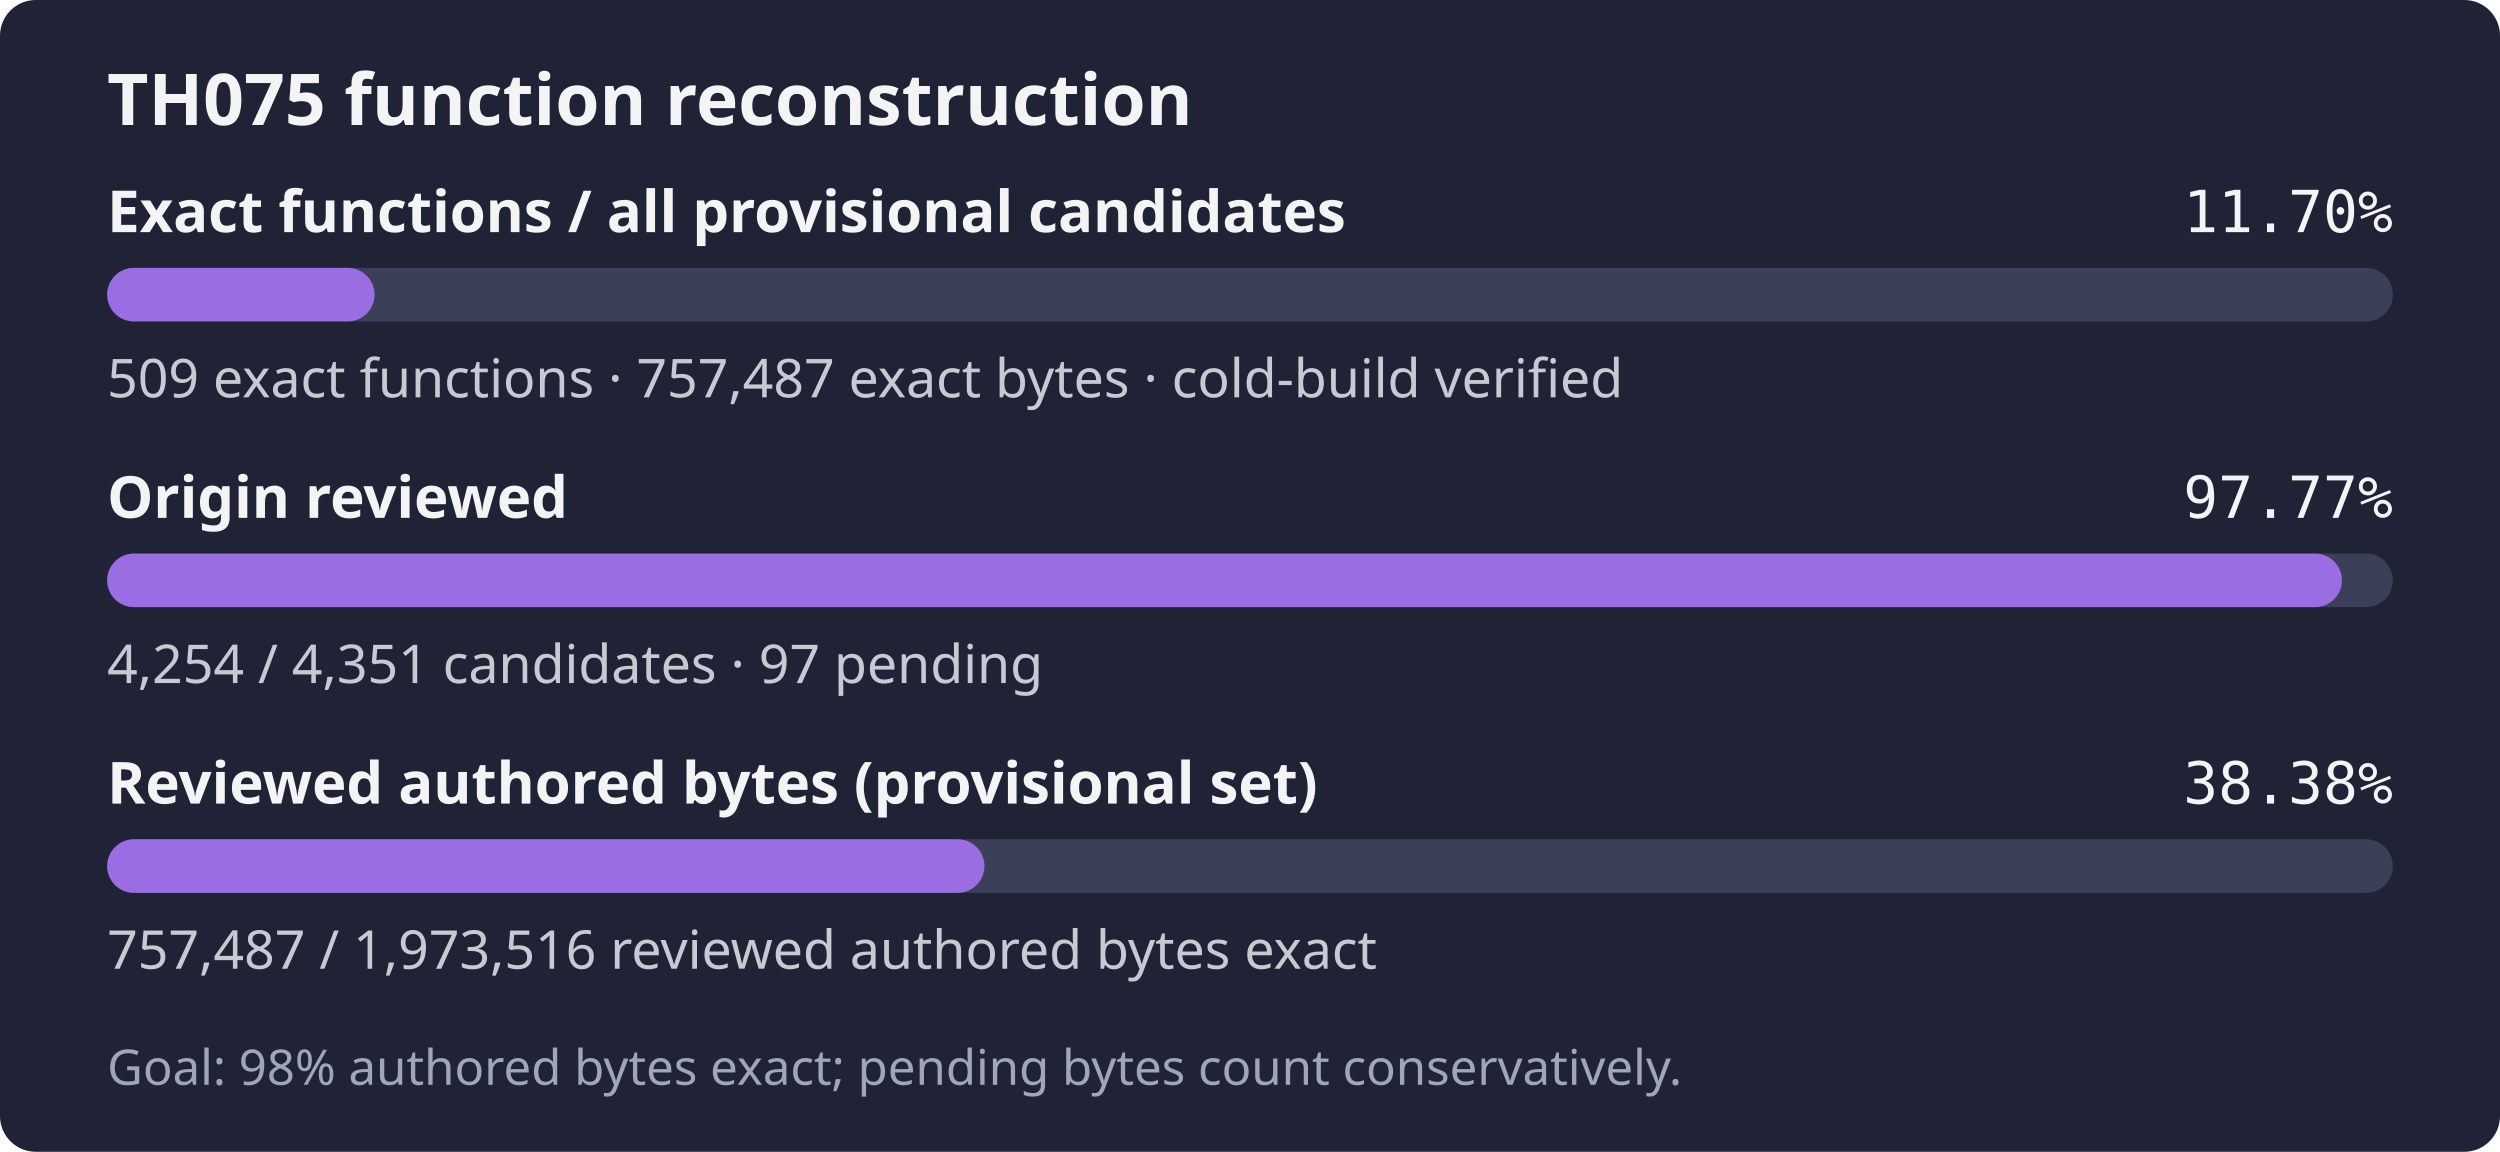
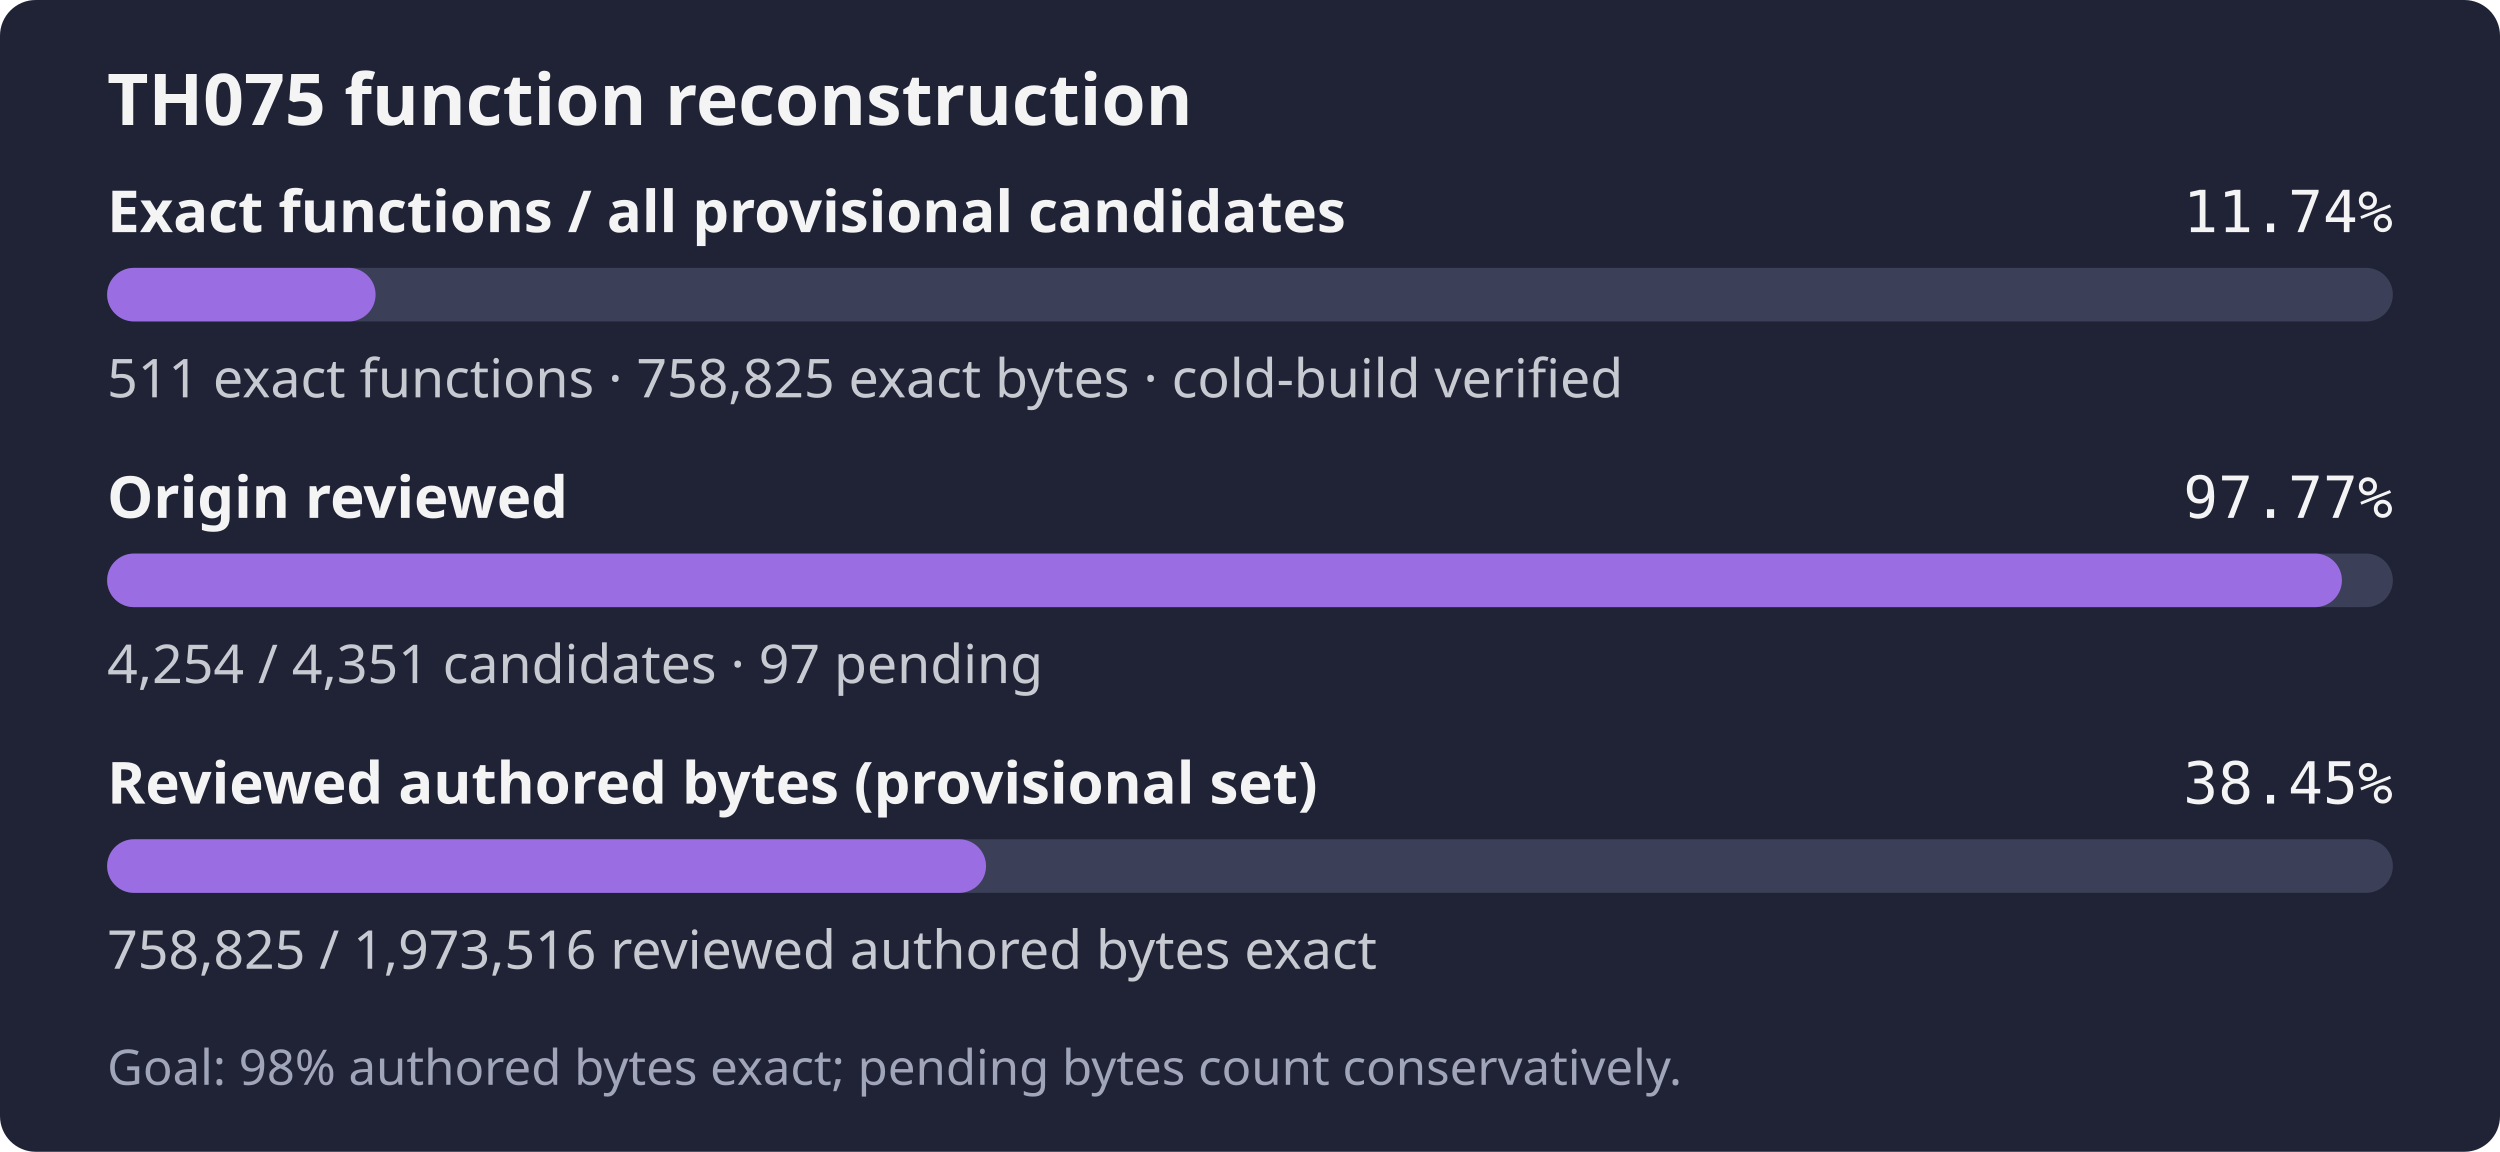
- <svg xmlns="http://www.w3.org/2000/svg" width="560" height="258" role="img" aria-label="TH075: 509 exact functions, 757,487 exact bytes; 4,254 of 4,351 candidates reviewed; Goal: 98% authored bytes exact; pending bytes count conservatively.">
+ <svg xmlns="http://www.w3.org/2000/svg" width="560" height="258" role="img" aria-label="TH075: 511 exact functions, 758,825 exact bytes; 4,254 of 4,351 candidates reviewed; Goal: 98% authored bytes exact; pending bytes count conservatively.">
  <rect width="560" height="258" rx="8" fill="#1f2335" />
  <text x="24" y="28" fill="#f4f4f5" font-family="sans-serif" font-size="16" font-weight="600">TH075 function reconstruction</text>
  <text x="24" y="52" fill="#f4f4f5" font-family="sans-serif" font-size="13" font-weight="600">Exact functions / all provisional candidates</text>
-   <text x="536" y="52" fill="#f4f4f5" text-anchor="end" font-family="monospace" font-size="13">11.70%</text>
+   <text x="536" y="52" fill="#f4f4f5" text-anchor="end" font-family="monospace" font-size="13">11.74%</text>
  <rect x="24" y="60" width="512" height="12" rx="6" fill="#3b4058" />
-   <rect x="24" y="60" width="59.90" height="12" rx="6" fill="#9b6de3" />
-   <text x="24" y="89" fill="#c8cad2" font-family="sans-serif" font-size="12">509 exact functions · 757,487 exact bytes · cold-build verified</text>
+   <rect x="24" y="60" width="60.13" height="12" rx="6" fill="#9b6de3" />
+   <text x="24" y="89" fill="#c8cad2" font-family="sans-serif" font-size="12">511 exact functions · 758,825 exact bytes · cold-build verified</text>
  <text x="24" y="116" fill="#f4f4f5" font-family="sans-serif" font-size="13" font-weight="600">Origin reviewed</text>
  <text x="536" y="116" fill="#f4f4f5" text-anchor="end" font-family="monospace" font-size="13">97.77%</text>
  <rect x="24" y="124" width="512" height="12" rx="6" fill="#3b4058" />
  <rect x="24" y="124" width="500.59" height="12" rx="6" fill="#9b6de3" />
  <text x="24" y="153" fill="#c8cad2" font-family="sans-serif" font-size="12">4,254 / 4,351 candidates · 97 pending</text>
  <text x="24" y="180" fill="#f4f4f5" font-family="sans-serif" font-size="13" font-weight="600">Reviewed authored bytes (provisional set)</text>
-   <text x="536" y="180" fill="#f4f4f5" text-anchor="end" font-family="monospace" font-size="13">38.38%</text>
+   <text x="536" y="180" fill="#f4f4f5" text-anchor="end" font-family="monospace" font-size="13">38.45%</text>
  <rect x="24" y="188" width="512" height="12" rx="6" fill="#3b4058" />
-   <rect x="24" y="188" width="196.52" height="12" rx="6" fill="#9b6de3" />
-   <text x="24" y="217" fill="#c8cad2" font-family="sans-serif" font-size="12">757,487 / 1,973,516 reviewed authored bytes exact</text>
+   <rect x="24" y="188" width="196.87" height="12" rx="6" fill="#9b6de3" />
+   <text x="24" y="217" fill="#c8cad2" font-family="sans-serif" font-size="12">758,825 / 1,973,516 reviewed authored bytes exact</text>
  <text x="24" y="243" fill="#a0a5ba" font-family="sans-serif" font-size="11">Goal: 98% authored bytes exact; pending bytes count conservatively.</text>
</svg>
